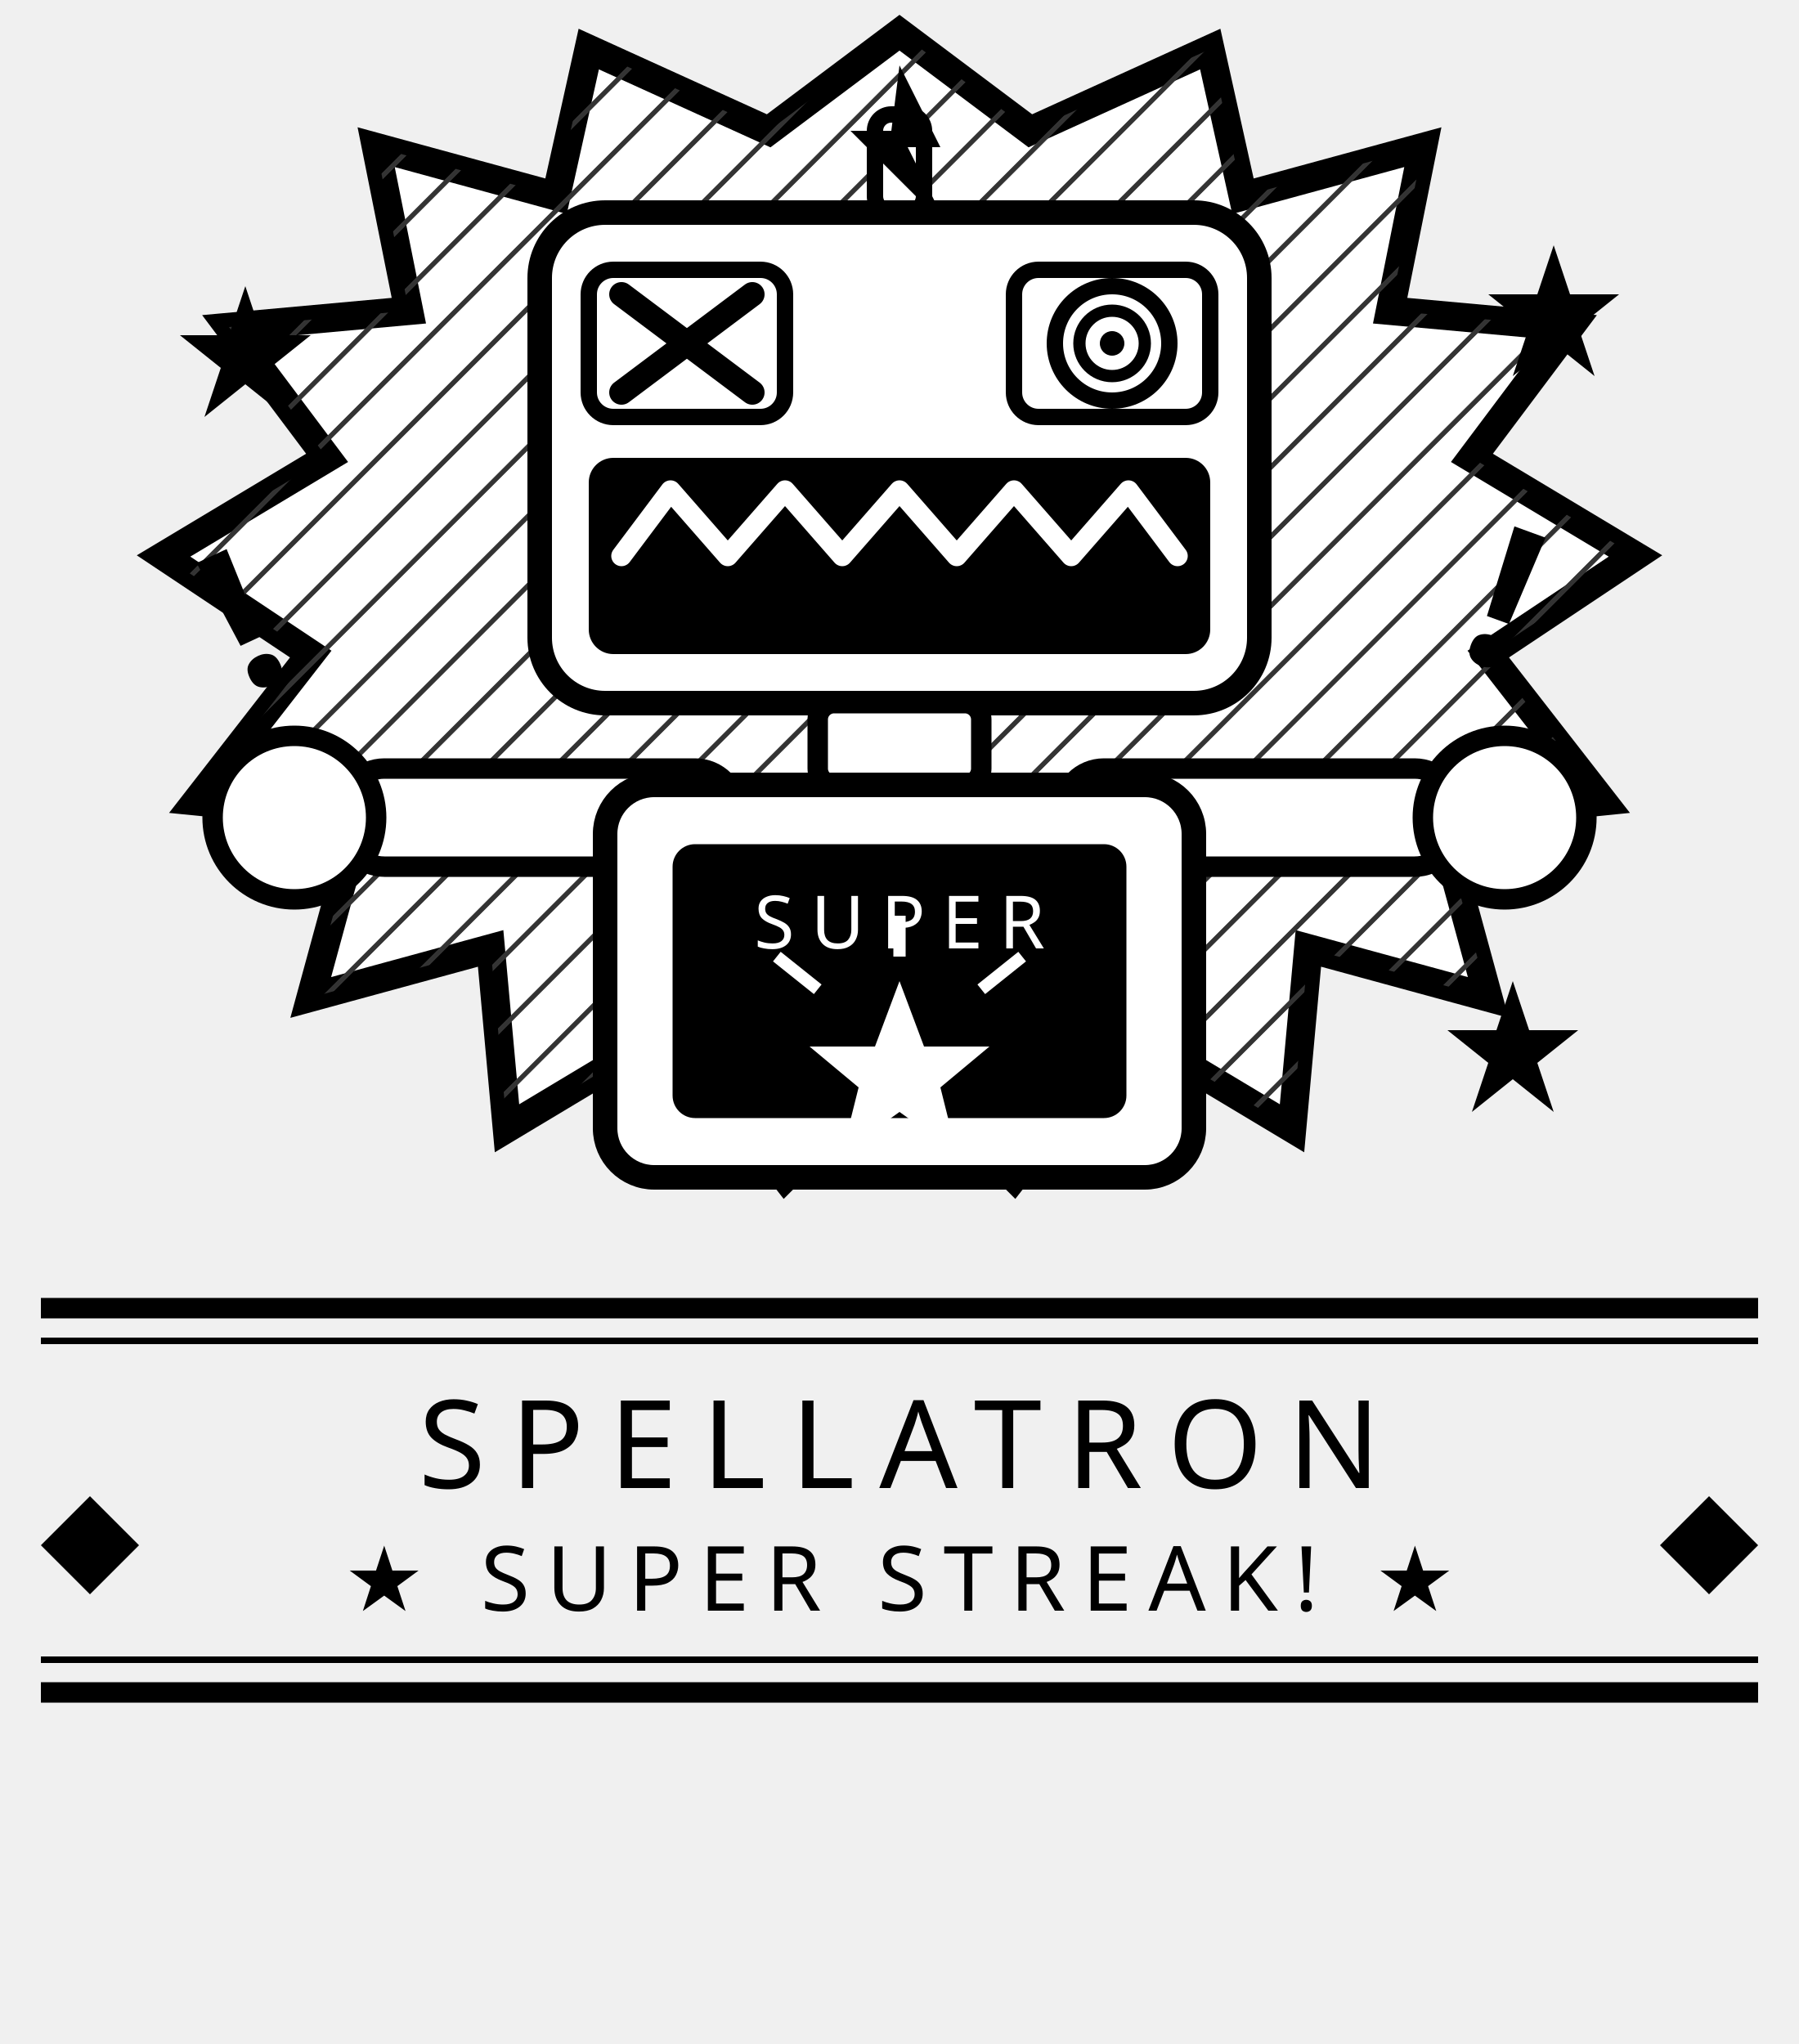
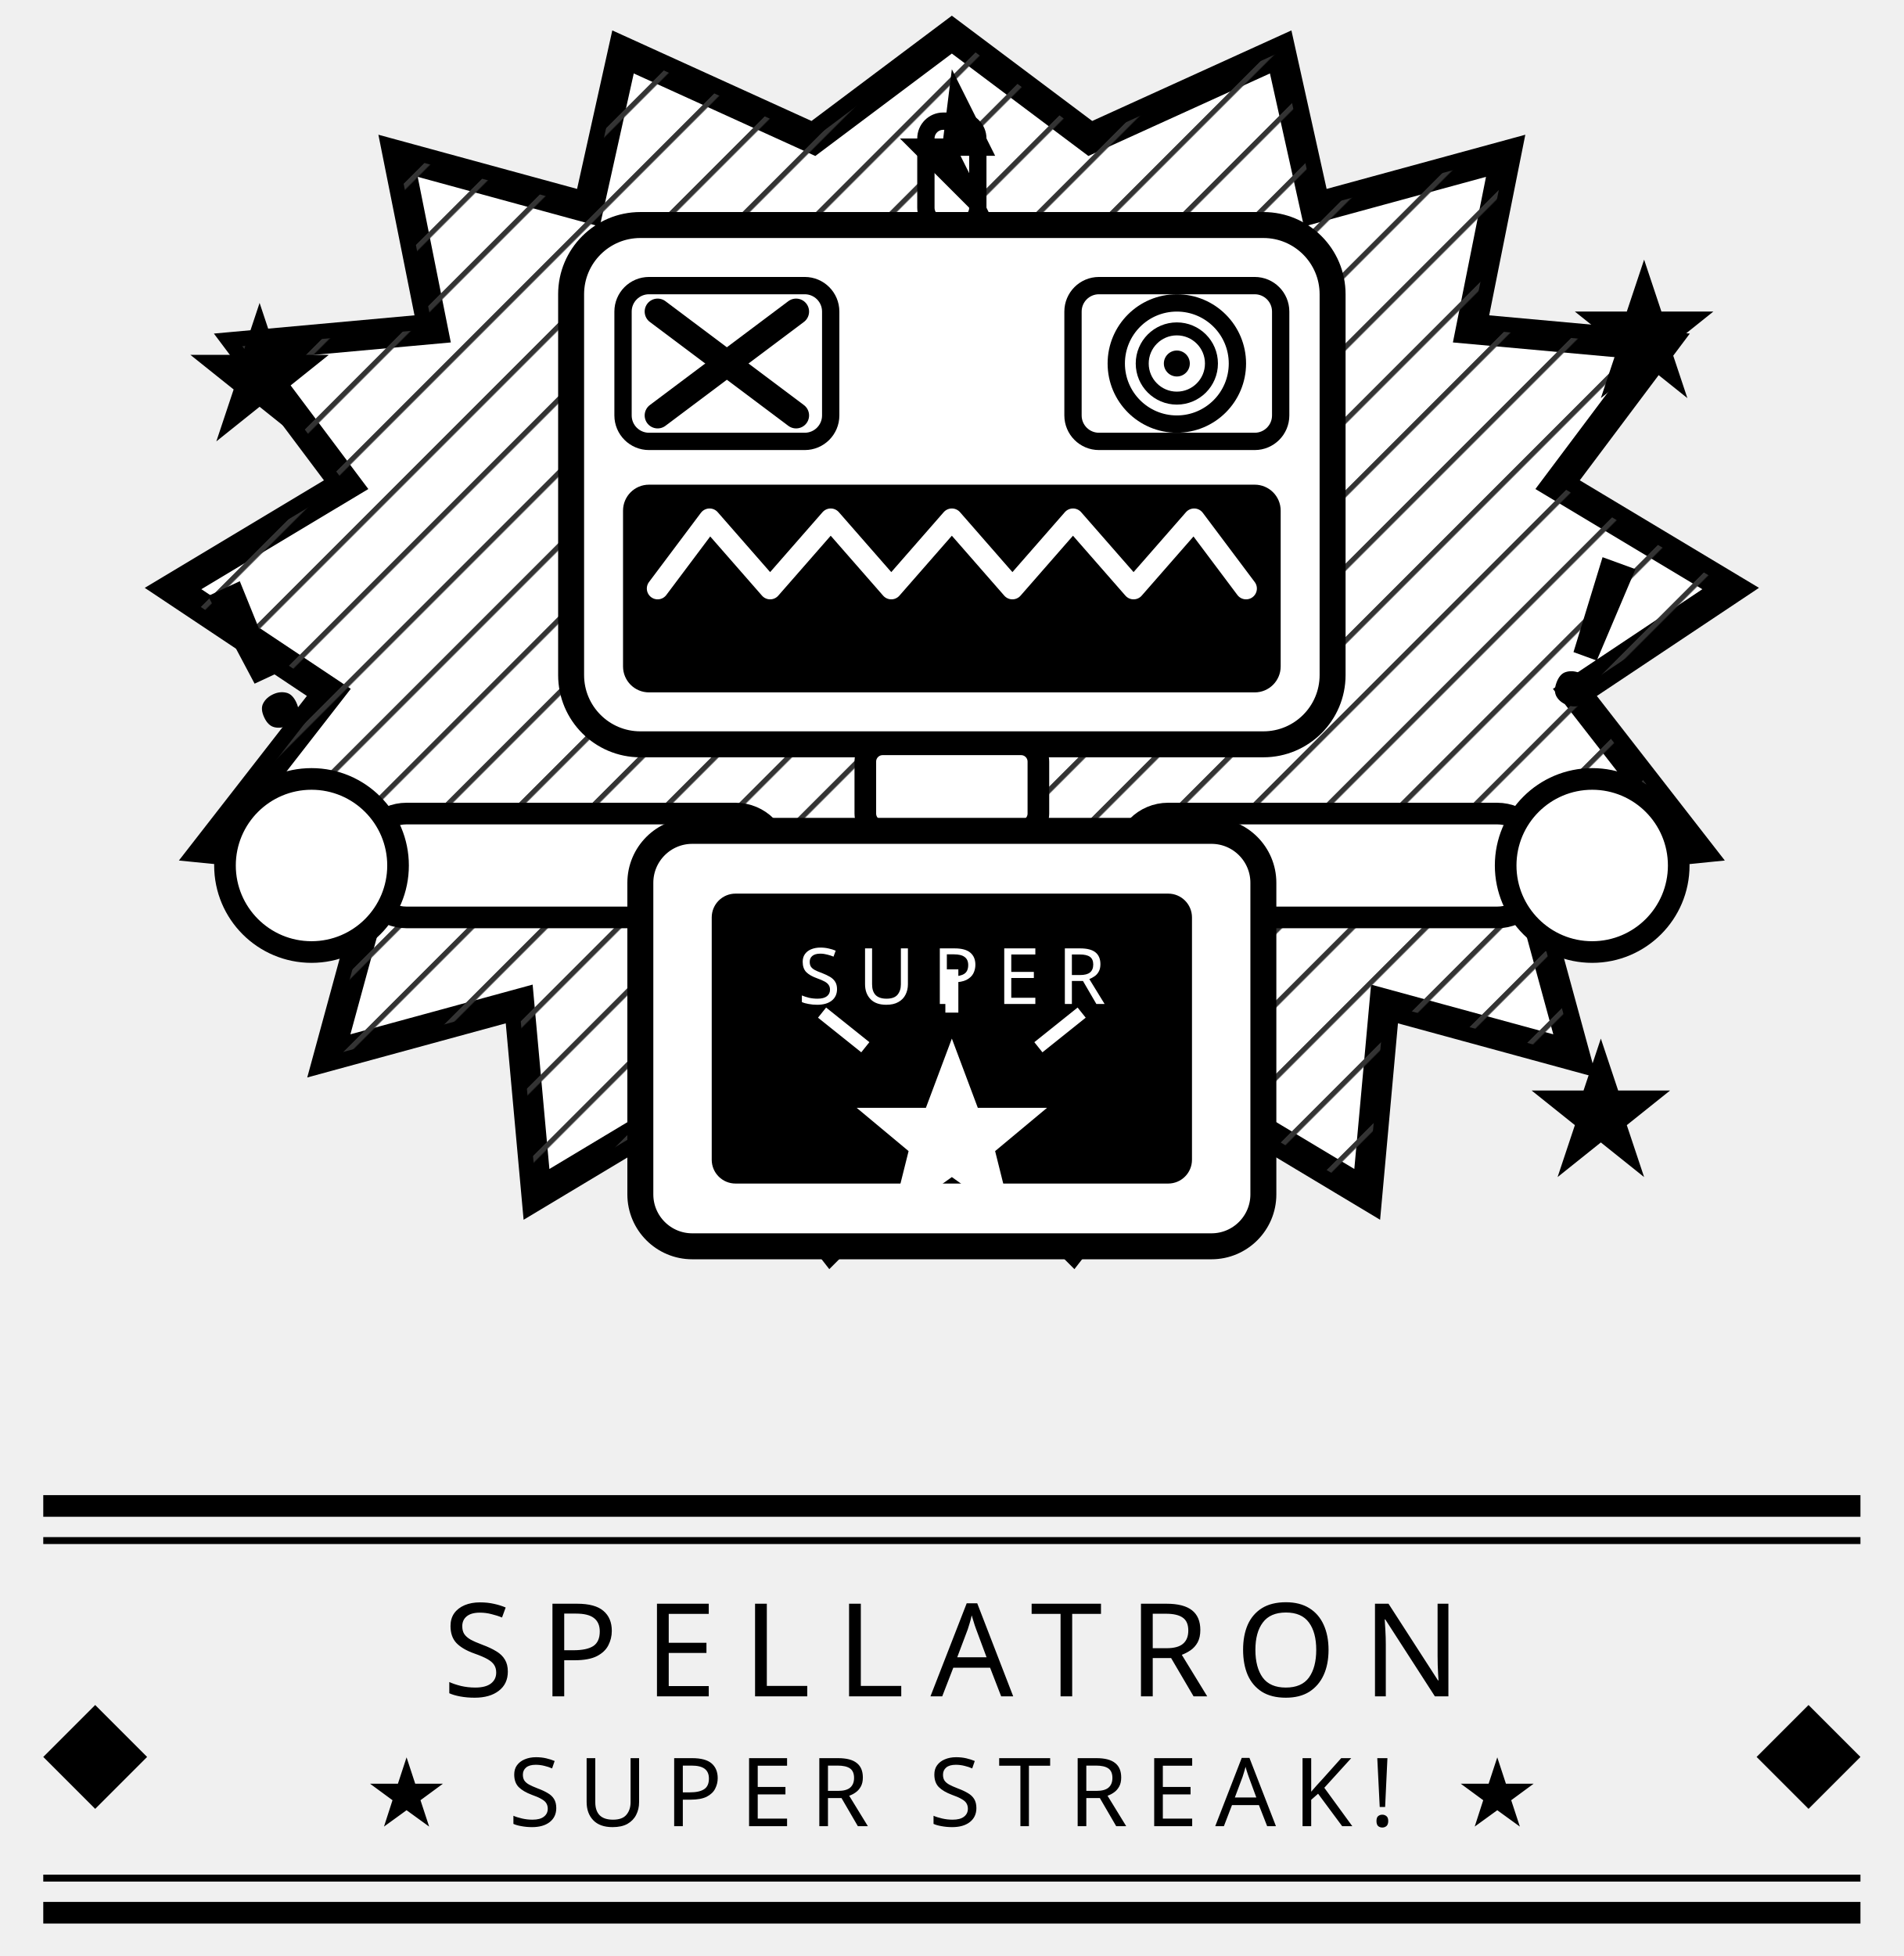
- <svg xmlns="http://www.w3.org/2000/svg" viewBox="0 0 220 250" role="img" aria-label="Super streak robot">
+ <svg xmlns="http://www.w3.org/2000/svg" viewBox="0 0 220 226" role="img" aria-label="Super streak robot">
  <style>
    #r3-whole { animation: crazyShake 0.15s ease-in-out infinite alternate; transform-origin: center; }
    #r3-head { animation: headSpin 0.4s ease-in-out infinite alternate; transform-origin: center; }
    #r3-arm-l { animation: flailL 0.2s ease-in-out infinite alternate; transform-origin: 100% 50%; }
    #r3-arm-r { animation: flailR 0.2s ease-in-out infinite alternate; transform-origin: 0% 50%; }
    #r3-eye-l { animation: eyeSwirl 1s linear infinite; transform-origin: 39px 62px; }
    #r3-eye-r { animation: eyeSwirl 1s linear infinite reverse; transform-origin: 81px 62px; }
    #r3-antenna { animation: antennaCrazy 0.1s ease-in-out infinite alternate; transform-origin: center bottom; }
    .zap { animation: zapFlash 0.4s ease-in-out infinite; opacity: 0; }
    .zap1 { animation-delay: 0s; } .zap2 { animation-delay: 0.2s; }
    #r3-border { animation: borderWobble 0.3s ease-in-out infinite alternate; transform-origin: 110px 95px; }
    #r3-exclaim { animation: excShake 0.15s ease-in-out infinite alternate; transform-origin: center; }
    @keyframes crazyShake { from { transform: translate(-3px, -2px) rotate(-2deg); } to { transform: translate(3px, 2px) rotate(2deg); } }
    @keyframes headSpin { from { transform: rotate(-12deg); } to { transform: rotate(12deg); } }
    @keyframes flailL { from { transform: rotate(-70deg); } to { transform: rotate(-20deg); } }
    @keyframes flailR { from { transform: rotate(70deg); } to { transform: rotate(20deg); } }
    @keyframes eyeSwirl { from { transform: rotate(0deg); } to { transform: rotate(360deg); } }
    @keyframes antennaCrazy { from { transform: rotate(-25deg) scaleY(1.3); } to { transform: rotate(25deg) scaleY(0.8); } }
    @keyframes zapFlash { 0% { opacity: 0; } 50% { opacity: 1; } 100% { opacity: 0; } }
    @keyframes borderWobble { from { transform: scale(1) rotate(-1deg); } to { transform: scale(1.03) rotate(1deg); } }
    @keyframes excShake { from { transform: scale(1) rotate(-10deg); } to { transform: scale(1.2) rotate(10deg); } }
    @media (prefers-reduced-motion: reduce) { * { animation: none !important; } .zap { opacity: 1; } }
  </style>
  <defs>
    <pattern id="h3" patternUnits="userSpaceOnUse" width="6" height="6" patternTransform="rotate(45)">
      <line x1="0" y1="0" x2="0" y2="6" stroke="#333" stroke-width="1.2" />
    </pattern>
  </defs>
  <text class="zap zap1" x="12" y="60" font-size="22" fill="black">⚡</text>
  <text class="zap zap2" x="178" y="55" font-size="22" fill="black">⚡</text>
  <g id="r3-border">
    <polygon points="110,4 126,16 148,6 152,24 174,18 170,38 192,40 180,56 200,68 182,80 196,98 176,100 182,122 160,116 158,138 138,126 124,144 110,130 96,144 82,126 62,138 60,116 38,122 44,100 24,98 38,80 20,68 40,56 28,40 50,38 46,18 68,24 72,6 94,16" fill="white" stroke="black" stroke-width="3.5" />
    <polygon points="110,4 126,16 148,6 152,24 174,18 170,38 192,40 180,56 200,68 182,80 196,98 176,100 182,122 160,116 158,138 138,126 124,144 110,130 96,144 82,126 62,138 60,116 38,122 44,100 24,98 38,80 20,68 40,56 28,40 50,38 46,18 68,24 72,6 94,16" fill="url(#h3)" stroke="none" />
  </g>
  <g id="r3-whole">
    <g id="r3-antenna">
      <rect x="107" y="14" width="6" height="12" rx="2" fill="white" stroke="black" stroke-width="2" />
      <polygon points="110,8 115,18 111,18 116,28 104,16 109,16" fill="black" />
    </g>
    <g id="r3-head" style="transform-box: fill-box; transform-origin: 110px 60px;">
      <rect x="66" y="26" width="88" height="60" rx="8" fill="white" stroke="black" stroke-width="3" />
      <g id="r3-eye-l" style="transform-box: fill-box;">
        <rect x="72" y="33" width="24" height="18" rx="3" fill="white" stroke="black" stroke-width="2" />
        <line x1="76" y1="36" x2="92" y2="48" stroke="black" stroke-width="3" stroke-linecap="round" />
        <line x1="92" y1="36" x2="76" y2="48" stroke="black" stroke-width="3" stroke-linecap="round" />
      </g>
      <g id="r3-eye-r" style="transform-box: fill-box;">
        <rect x="124" y="33" width="24" height="18" rx="3" fill="white" stroke="black" stroke-width="2" />
        <circle cx="136" cy="42" r="7" fill="none" stroke="black" stroke-width="2" />
        <circle cx="136" cy="42" r="4" fill="none" stroke="black" stroke-width="1.5" />
        <circle cx="136" cy="42" r="1.5" fill="black" />
      </g>
      <rect x="72" y="56" width="76" height="24" rx="3" fill="black" />
      <polyline points="76,68 82,60 89,68 96,60 103,68 110,60 117,68 124,60 131,68 138,60 144,68" stroke="white" stroke-width="2.5" fill="none" stroke-linecap="round" stroke-linejoin="round" />
    </g>
    <rect x="100" y="86" width="20" height="10" rx="2" fill="white" stroke="black" stroke-width="2.5" />
    <g id="r3-arm-l" style="transform-box: fill-box; transform-origin: 90px 100px;">
      <rect x="42" y="94" width="48" height="12" rx="5" fill="white" stroke="black" stroke-width="2.5" />
      <circle cx="36" cy="100" r="10" fill="white" stroke="black" stroke-width="2.5" />
    </g>
    <g id="r3-arm-r" style="transform-box: fill-box; transform-origin: 130px 100px;">
      <rect x="130" y="94" width="48" height="12" rx="5" fill="white" stroke="black" stroke-width="2.5" />
      <circle cx="184" cy="100" r="10" fill="white" stroke="black" stroke-width="2.5" />
    </g>
    <rect x="74" y="96" width="72" height="48" rx="6" fill="white" stroke="black" stroke-width="3" />
    <rect x="83" y="104" width="54" height="32" rx="2" fill="black" stroke="black" stroke-width="1.5" />
    <text x="110" y="116" font-family="Impact, sans-serif" font-size="9" fill="white" text-anchor="middle" letter-spacing="2">SUPER</text>
    <polygon points="110,120 113,128 121,128 115,133 117,141 110,136 103,141 105,133 99,128 107,128" fill="white" />
    <line x1="110" y1="117" x2="110" y2="112" stroke="white" stroke-width="1.5" />
    <line x1="120" y1="121" x2="125" y2="117" stroke="white" stroke-width="1.5" />
    <line x1="100" y1="121" x2="95" y2="117" stroke="white" stroke-width="1.5" />
  </g>
  <g id="r3-exclaim">
    <text x="30" y="85" font-family="Impact" font-size="24" font-weight="900" fill="black" transform="rotate(-25,30,85)">!</text>
    <text x="178" y="80" font-family="Impact" font-size="24" font-weight="900" fill="black" transform="rotate(20,178,80)">!</text>
  </g>
  <polygon points="30,35 32,41 38,41 33,45 35,51 30,47 25,51 27,45 22,41 28,41" fill="black" />
  <polygon points="190,30 192,36 198,36 193,40 195,46 190,42 185,46 187,40 182,36 188,36" fill="black" />
  <polygon points="185,120 187,126 193,126 188,130 190,136 185,132 180,136 182,130 177,126 183,126" fill="black" />
-   <line x1="5" y1="160" x2="215" y2="160" stroke="black" stroke-width="2.5" />
-   <line x1="5" y1="164" x2="215" y2="164" stroke="black" stroke-width="0.8" />
-   <text x="110" y="182" font-family="Impact, sans-serif" font-size="15" fill="black" text-anchor="middle" letter-spacing="3">SPELLATRON</text>
-   <text x="110" y="197" font-family="Impact, sans-serif" font-size="11" fill="black" text-anchor="middle" letter-spacing="2">★ SUPER STREAK! ★</text>
-   <line x1="5" y1="203" x2="215" y2="203" stroke="black" stroke-width="0.8" />
-   <line x1="5" y1="207" x2="215" y2="207" stroke="black" stroke-width="2.5" />
-   <polygon points="5,189 11,183 17,189 11,195" fill="black" />
-   <polygon points="203,189 209,183 215,189 209,195" fill="black" />
+   <g transform="translate(0,14)">
+     <line x1="5" y1="160" x2="215" y2="160" stroke="black" stroke-width="2.5" />
+     <line x1="5" y1="164" x2="215" y2="164" stroke="black" stroke-width="0.8" />
+     <text x="110" y="182" font-family="Impact, sans-serif" font-size="15" fill="black" text-anchor="middle" letter-spacing="3">SPELLATRON</text>
+     <text x="110" y="197" font-family="Impact, sans-serif" font-size="11" fill="black" text-anchor="middle" letter-spacing="2">★ SUPER STREAK! ★</text>
+     <line x1="5" y1="203" x2="215" y2="203" stroke="black" stroke-width="0.8" />
+     <line x1="5" y1="207" x2="215" y2="207" stroke="black" stroke-width="2.5" />
+     <polygon points="5,189 11,183 17,189 11,195" fill="black" />
+     <polygon points="203,189 209,183 215,189 209,195" fill="black" />
+   </g>
</svg>
